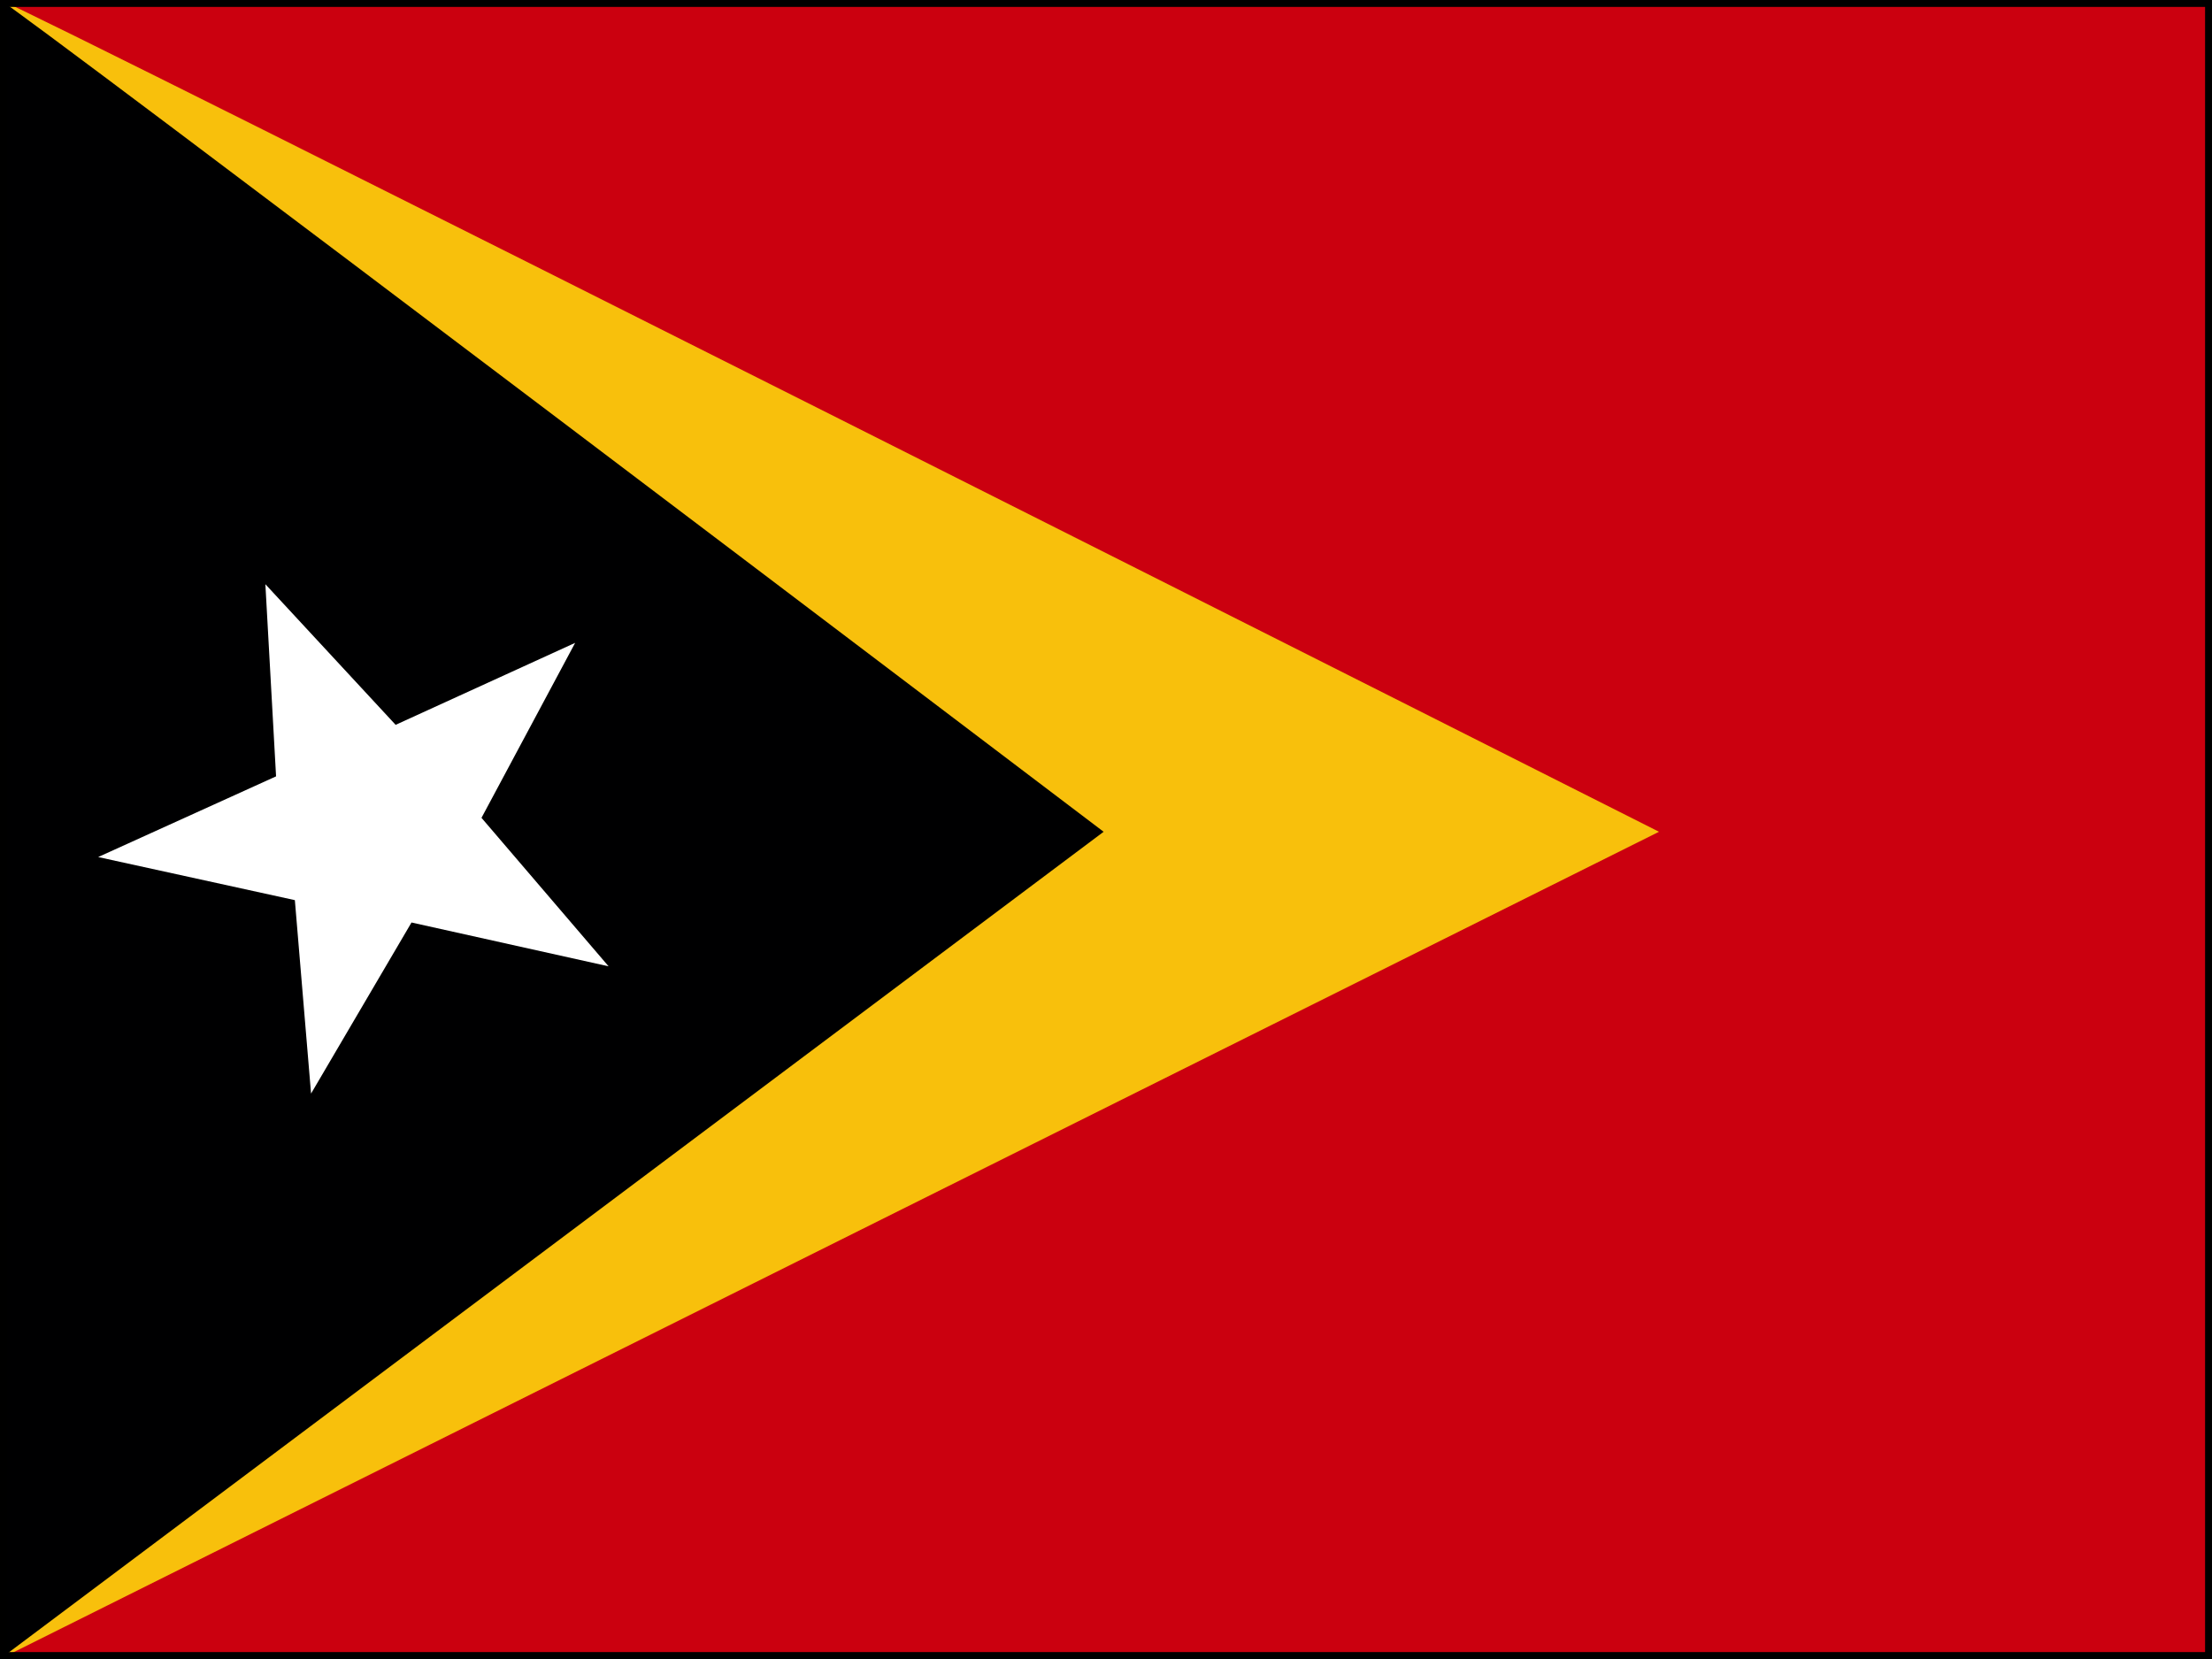
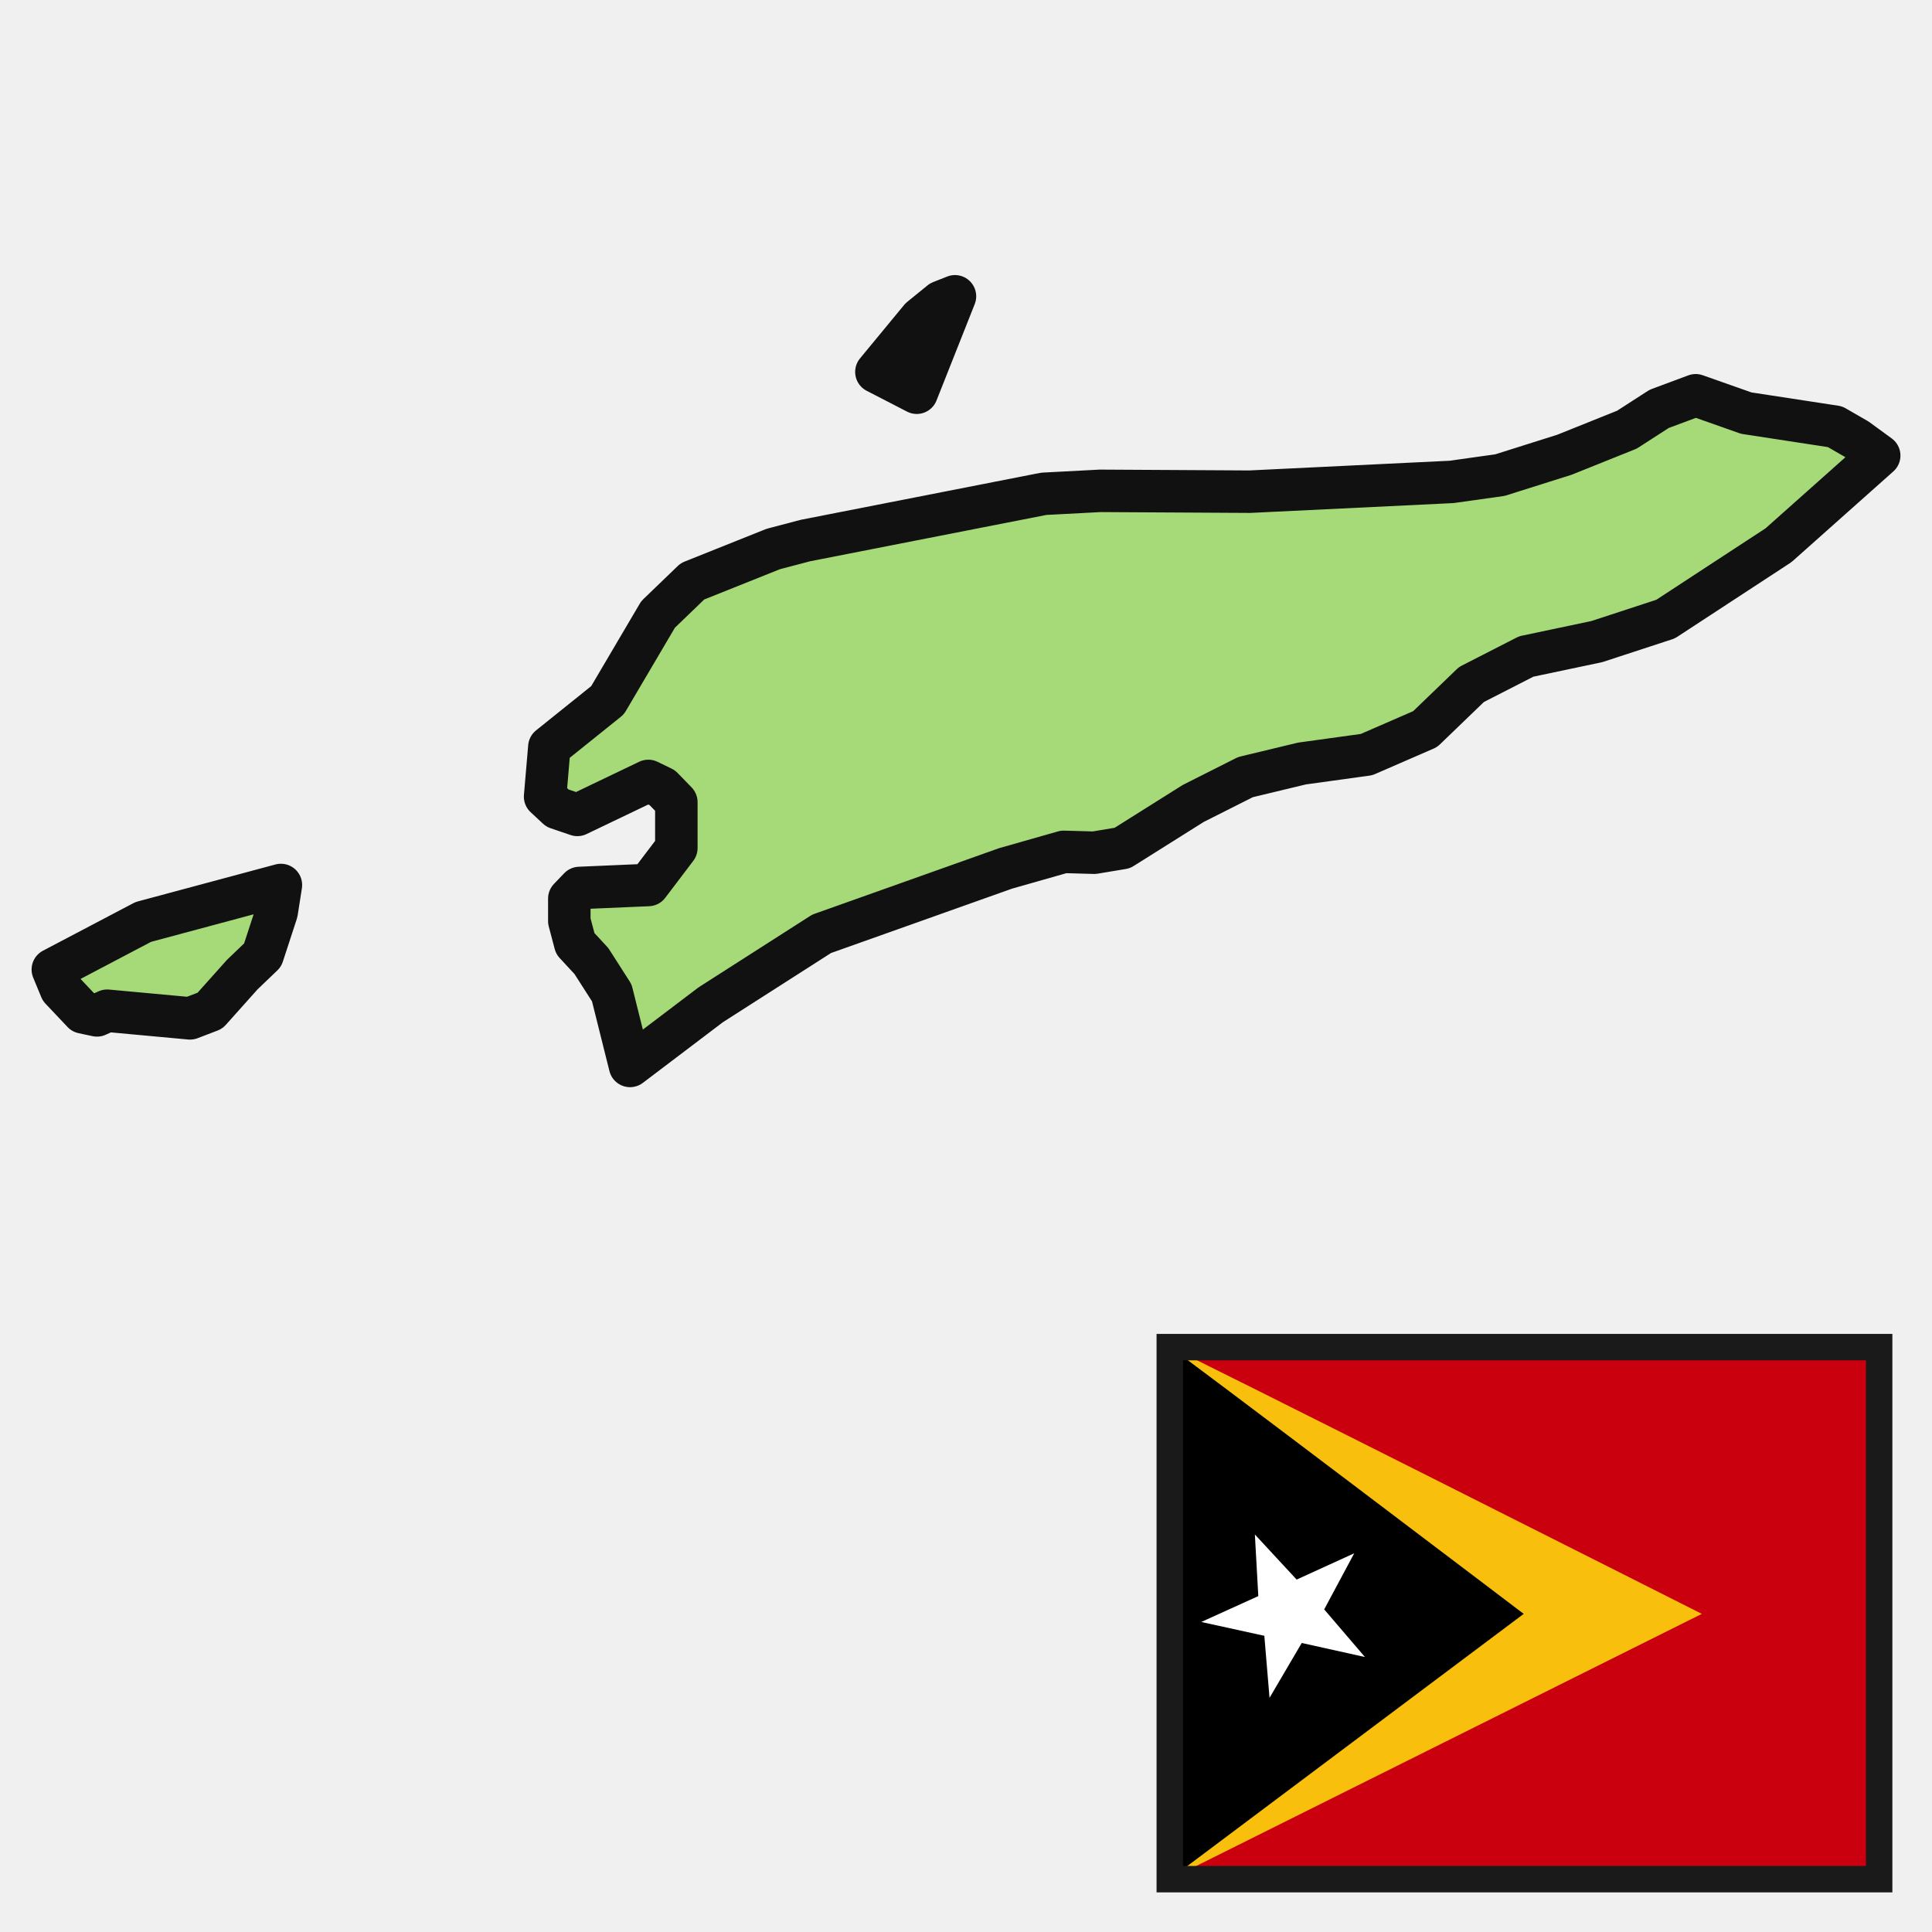
- <svg xmlns="http://www.w3.org/2000/svg" id="flag-icons-tl" viewBox="0 0 640 480" data-copyright="© 2026 Sensory App House">
-   <defs>
-     <clipPath id="tl-a">
-       <path fill-opacity=".7" d="M0 0h682.7v512H0z" />
-     </clipPath>
-   </defs>
-   <g fill-rule="evenodd" clip-path="url(#tl-a)" transform="scale(.9375)">
-     <path fill="#cb000f" d="M0 0h1031.2v512H0z" />
-     <path fill="#f8c00c" d="M0 0c3.2 0 512 256.7 512 256.7L0 512z" />
-     <path fill="#000001" d="M0 0c2.1 0 340.6 256.7 340.6 256.7L0 512z" />
-     <path fill="#fff" d="M187.7 298.2 127 284.7l-31 52.8-5-59.7-60.7-13.3 54.9-24.9-3.3-59.3 40.2 43.4 55.4-25.3-28.9 54 39.2 45.8z" />
+ <svg xmlns="http://www.w3.org/2000/svg" viewBox="0 0 512 512">
+   <g transform="translate(-32.15 -107.65) scale(1.1256)">
+     <path d="M 176.9 346.6 L 172.6 329.4 L 167.8 321.9 L 164.0 317.8 L 162.6 312.5 L 162.6 307.2 L 165.0 304.7 L 181.2 304.0 L 187.8 295.3 L 187.8 284.5 L 184.5 281.1 L 181.2 279.5 L 164.5 287.5 L 159.8 285.9 L 156.9 283.2 L 157.9 271.5 L 171.6 260.5 L 183.5 240.3 L 191.6 232.5 L 210.6 224.9 L 218.2 222.9 L 274.3 211.9 L 287.6 211.2 L 322.8 211.4 L 370.3 209.1 L 381.7 207.5 L 396.9 202.7 L 411.6 196.8 L 419.2 191.9 L 427.8 188.7 L 439.7 192.9 L 460.6 196.1 L 465.8 199.1 L 471.0 202.9 L 447.3 224.0 L 420.7 241.4 L 404.5 246.7 L 387.9 250.2 L 375.0 256.8 L 364.1 267.3 L 350.3 273.3 L 335.1 275.4 L 321.8 278.6 L 309.5 284.8 L 292.8 295.3 L 286.2 296.4 L 279.0 296.2 L 265.3 300.1 L 222.0 315.5 L 195.9 332.2 L 176.9 346.6 Z M 41.0 323.9 L 62.3 312.7 L 94.7 304.0 L 93.7 310.4 L 90.4 320.5 L 85.6 325.1 L 78.0 333.6 L 73.3 335.4 L 53.8 333.6 L 51.4 334.7 L 48.1 334.0 L 42.9 328.5 L 41.0 323.9 Z M 253.4 165.4 L 244.4 188.1 L 234.9 183.2 L 245.3 170.6 L 250.1 166.7 L 253.4 165.4 Z" fill="#a6d977" stroke="#111111" stroke-width="10" stroke-linejoin="round" fill-rule="evenodd" />
  </g>
-   <rect x="1" y="1" width="638" height="478" fill="none" stroke="#000000" stroke-width="2" />
+   <rect x="310" y="357" width="188" height="141" fill="#ffffff" />
+   <g transform="translate(310 357) scale(0.29375)">
+     <defs>
+       <clipPath id="tl-a">
+         <path fill-opacity=".7" d="M0 0h682.7v512H0z" />
+       </clipPath>
+     </defs>
+     <g fill-rule="evenodd" clip-path="url(#tl-a)" transform="scale(.9375)">
+       <path fill="#cb000f" d="M0 0h1031.2v512H0z" />
+       <path fill="#f8c00c" d="M0 0c3.2 0 512 256.7 512 256.7L0 512z" />
+       <path fill="#000001" d="M0 0c2.1 0 340.6 256.7 340.6 256.7L0 512z" />
+       <path fill="#fff" d="M187.7 298.2 127 284.7l-31 52.8-5-59.7-60.7-13.3 54.9-24.9-3.3-59.3 40.2 43.4 55.4-25.3-28.9 54 39.2 45.8z" />
+     </g>
+     <rect x="1" y="1" width="638" height="478" fill="none" stroke="#000000" stroke-width="2" />
+   </g>
+   <rect x="310" y="357" width="188" height="141" fill="none" stroke="#1a1a1a" stroke-width="7" />
</svg>
